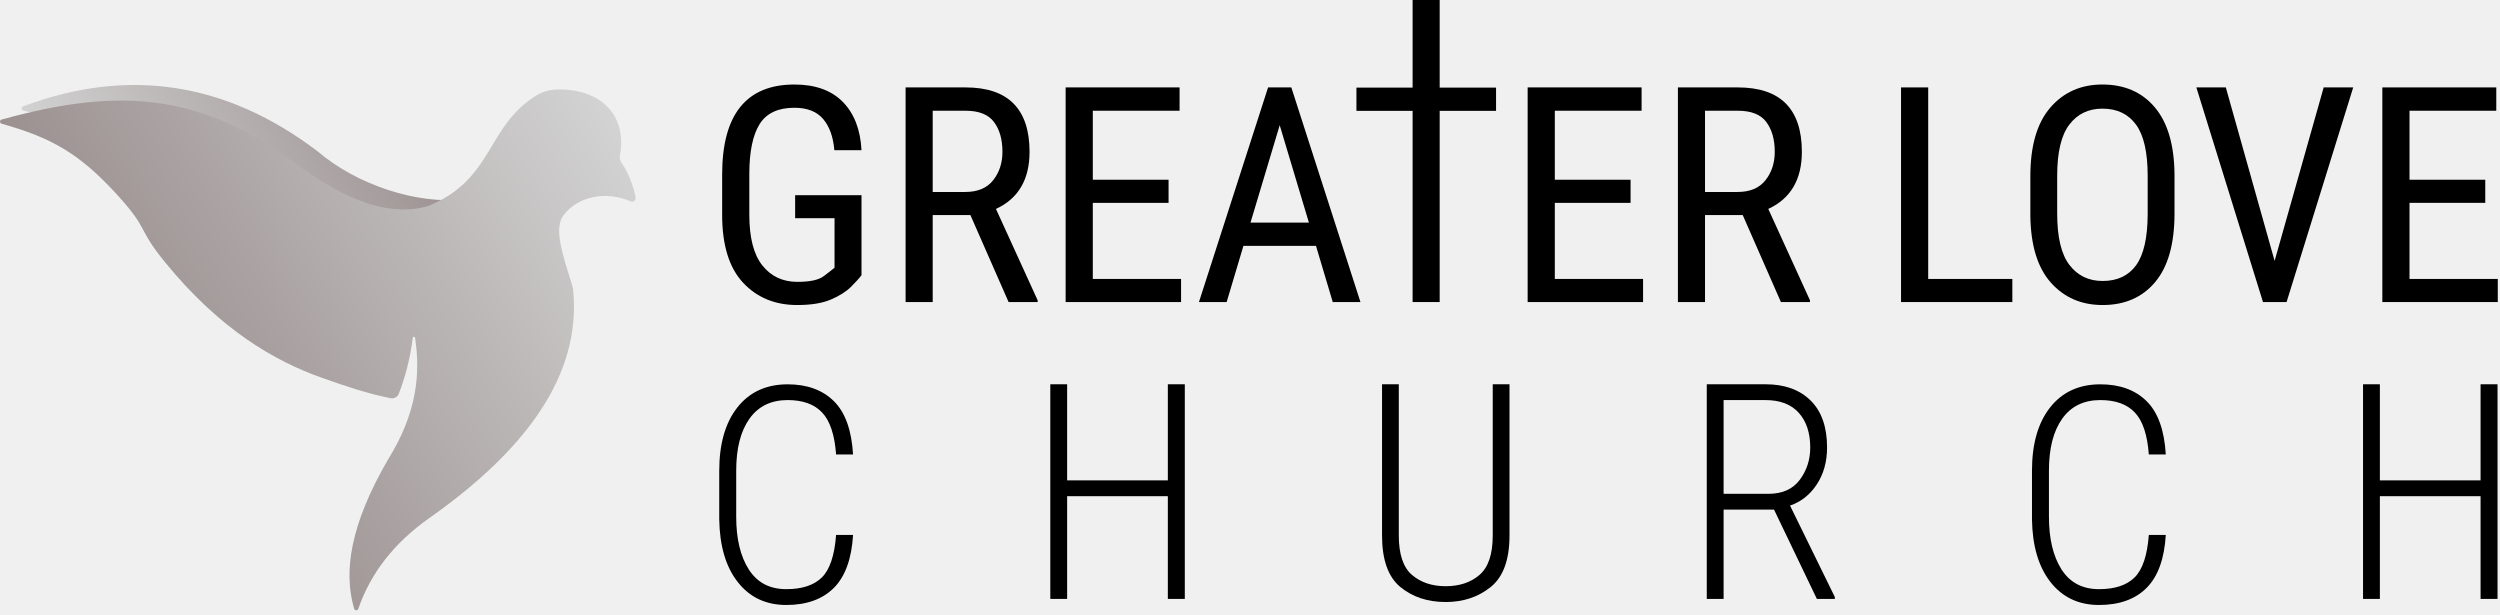
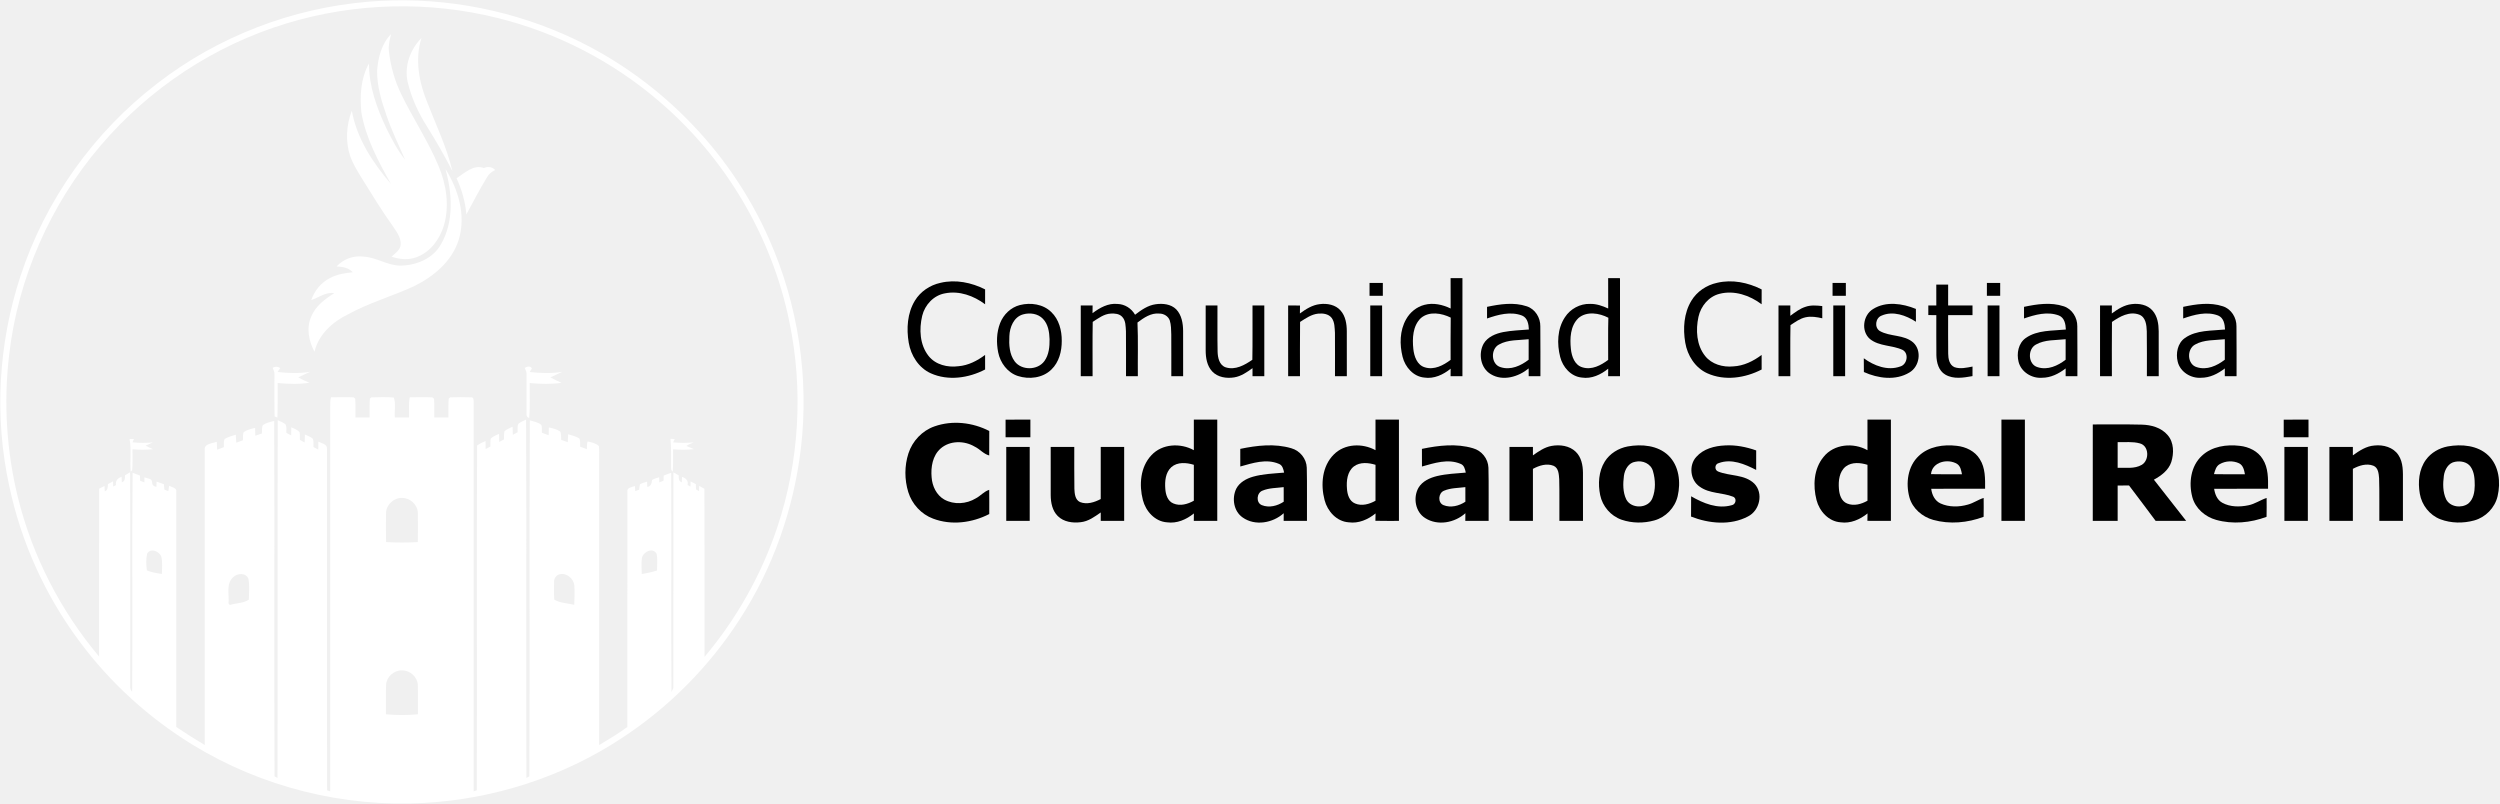
- <svg xmlns="http://www.w3.org/2000/svg" width="100%" height="100%" viewBox="0 0 578 142" version="1.1" xml:space="preserve" style="fill-rule:evenodd;clip-rule:evenodd;stroke-linejoin:round;stroke-miterlimit:2;">
-   <g id="logo-black">
-     <g id="Greater-Love">
-       <text x="162.743px" y="69.834px" style="font-family:'RobotoCondensed-Regular', 'Roboto Condensed';font-size:69.802px;">GREA</text>
-       <path d="M332.852,69.834l-6.258,0l0,-44.205l-12.985,0l0,-5.374l12.985,0l0,-20.255l6.258,0l0,20.255l13.036,0l0,5.374l-13.036,0l0,44.205Z" />
-       <text x="347.848px" y="69.834px" style="font-family:'RobotoCondensed-Regular', 'Roboto Condensed';font-size:69.802px;">ER</text>
-       <text x="434.174px" y="69.834px" style="font-family:'RobotoCondensed-Regular', 'Roboto Condensed';font-size:69.802px;">L<tspan x="465.122px 506.294px " y="69.834px 69.834px ">OV</tspan>E</text>
-     </g>
-     <g id="Church">
-       <text x="161.618px" y="139.152px" style="font-family:'RobotoCondensed-Light', 'Roboto Condensed';font-weight:300;font-size:69.802px;">C</text>
-       <text x="236.94px" y="138.47px" style="font-family:'RobotoCondensed-Light', 'Roboto Condensed';font-weight:300;font-size:69.802px;">H</text>
-       <text x="314.308px" y="138.47px" style="font-family:'RobotoCondensed-Light', 'Roboto Condensed';font-weight:300;font-size:69.802px;">U</text>
-       <text x="388.778px" y="138.47px" style="font-family:'RobotoCondensed-Light', 'Roboto Condensed';font-weight:300;font-size:69.802px;">R</text>
-       <text x="540.445px" y="138.47px" style="font-family:'RobotoCondensed-Light', 'Roboto Condensed';font-weight:300;font-size:69.802px;">H</text>
-       <text x="465.123px" y="139.152px" style="font-family:'RobotoCondensed-Light', 'Roboto Condensed';font-weight:300;font-size:69.802px;">C</text>
-     </g>
-     <g>
-       <path d="M5.416,25.572c-0.225,-0.044 -0.393,-0.231 -0.412,-0.459c-0.019,-0.228 0.116,-0.441 0.33,-0.522c24.212,-9.081 46.918,-5.662 68.101,10.4c0.008,0.006 0.015,0.012 0.023,0.018c9.17,7.83 22.975,12.213 33.47,11.103c0.189,-0.023 0.374,0.06 0.483,0.215c0.108,0.155 0.122,0.358 0.036,0.527c-2.685,5.253 -16.809,32.873 -18.509,36.199c-0.101,0.196 -0.314,0.306 -0.532,0.274c-13.715,-2.007 -19.603,-2.598 -32.249,-13.051c-0.001,-0.001 -0.003,-0.002 -0.004,-0.003c-4.41,-3.734 -9.5,-9.286 -14.935,-15.759c-0.015,-0.017 -0.028,-0.035 -0.04,-0.054c-10.925,-17.125 -22.924,-26.165 -35.762,-28.888Z" style="fill:url(#_Linear1);" />
-       <path d="M145.824,46.565c0.276,0.124 0.599,0.084 0.836,-0.104c0.238,-0.188 0.351,-0.493 0.294,-0.79c-0.593,-3.004 -1.679,-5.724 -3.309,-8.129c-0.31,-0.451 -0.427,-1.007 -0.322,-1.544c1.752,-9.193 -4.319,-15.611 -14.651,-15.304c-1.707,0.042 -3.37,0.548 -4.812,1.463c-11.342,7.16 -9.771,18.893 -24.128,25.173c-0.561,0.244 -1.143,0.437 -1.739,0.577c-9.299,2.139 -19.281,-2.492 -29.556,-10.015c-21.281,-15.582 -39.269,-18.259 -68.074,-10.247c-0.214,0.059 -0.362,0.253 -0.363,0.475c-0.001,0.222 0.146,0.418 0.36,0.478c11.547,3.233 17.923,6.926 26.189,15.849c8.319,8.98 4.767,7.854 11.806,16.425c12.647,15.4 25.127,22.609 36.138,26.499c0,0 0.001,0 0.001,0c5.296,1.884 10.586,3.669 15.83,4.694c0.796,0.151 1.586,-0.287 1.881,-1.042c1.564,-4.069 2.671,-8.365 3.229,-12.931c0.014,-0.132 0.124,-0.233 0.256,-0.236c0.133,-0.004 0.247,0.091 0.269,0.222c1.313,8.463 0.34,17.517 -6.15,27.995c-8.826,15.131 -10.464,26.112 -7.921,34.68c0.066,0.205 0.257,0.345 0.473,0.346c0.215,0.001 0.408,-0.136 0.476,-0.341c2.807,-8.147 8.173,-15.155 16.335,-20.921c0,0 0,0 0,0c22.317,-15.724 35.273,-33.019 33.341,-52.811c-0.028,-0.281 -0.084,-0.559 -0.167,-0.828c-2.263,-7.357 -4.419,-13.405 -2.016,-16.503c3.405,-4.388 9.853,-5.592 15.494,-3.13Z" style="fill:url(#_Linear2);" />
-     </g>
+ <svg xmlns="http://www.w3.org/2000/svg" width="1555pt" height="500pt" viewBox="0 0 1555 500" version="1.1">
+   <g id="#ffffffff">
+     <path fill="#ffffff" opacity="1.00" d=" M 229.06 1.07 C 270.51 -2.44 312.80 4.64 350.86 21.40 C 407.24 46.09 453.67 92.49 478.43 148.84 C 496.45 189.47 503.38 234.98 498.12 279.13 C 493.64 316.71 480.78 353.34 460.16 385.11 C 441.15 414.67 415.84 440.15 386.38 459.33 C 350.07 483.20 307.32 496.98 263.96 499.41 C 213.75 502.30 162.74 489.53 119.85 463.26 C 92.54 446.53 68.42 424.58 49.36 398.84 C 28.01 370.19 12.98 336.88 5.67 301.91 C -3.60 258.97 -1.02 213.64 12.68 171.93 C 28.11 124.52 58.36 82.12 97.93 51.82 C 135.55 22.72 181.69 5.03 229.06 1.07 M 178.03 14.62 C 133.37 28.19 92.88 54.93 62.65 90.47 C 31.32 127.10 11.06 173.14 5.66 221.07 C 2.13 250.75 4.10 281.05 11.30 310.05 C 20.30 346.09 37.73 379.95 61.63 408.37 C 61.67 373.57 61.55 338.76 61.68 303.95 C 62.78 303.39 63.89 302.83 65.00 302.27 C 65.03 303.10 65.11 304.76 65.15 305.59 C 67.22 304.96 66.98 302.80 67.17 301.09 C 68.20 300.52 69.25 299.95 70.29 299.40 C 70.32 300.21 70.36 301.84 70.39 302.65 C 70.83 302.41 71.71 301.94 72.15 301.70 C 71.71 299.03 73.19 297.36 75.62 296.59 C 75.67 297.45 75.75 299.16 75.79 300.02 C 77.79 299.31 77.76 297.42 77.73 295.65 C 78.79 295.00 79.85 294.37 80.92 293.75 C 81.17 337.16 80.97 380.58 80.99 423.99 C 81.19 426.08 80.33 428.64 82.20 430.22 C 82.57 384.84 81.98 339.44 82.49 294.06 C 84.02 294.61 85.55 295.20 87.06 295.81 C 87.09 296.62 87.14 298.23 87.16 299.04 C 88.04 299.36 88.92 299.69 89.80 300.02 C 89.81 299.23 89.83 297.65 89.83 296.86 C 91.41 297.66 94.63 297.48 94.58 299.87 C 94.58 301.54 95.48 302.54 97.29 302.86 C 97.31 302.03 97.36 300.38 97.39 299.56 C 98.90 300.08 100.42 300.61 101.92 301.17 C 102.05 302.30 102.16 303.43 102.26 304.56 C 103.07 304.87 103.89 305.17 104.70 305.49 C 104.86 304.37 105.03 303.27 105.21 302.17 C 106.90 303.09 110.20 303.37 109.63 306.09 C 109.64 354.78 109.62 403.47 109.62 452.17 C 115.42 456.10 121.34 459.82 127.36 463.40 C 127.35 402.26 127.37 341.12 127.35 279.98 C 126.79 275.86 132.09 275.84 134.85 274.77 C 134.92 276.41 134.98 278.06 135.04 279.71 C 136.43 279.19 137.82 278.67 139.22 278.16 C 139.37 276.44 138.88 274.52 139.81 272.98 C 141.94 271.75 144.32 271.08 146.66 270.38 C 146.80 272.04 146.88 273.69 146.96 275.36 C 148.33 274.84 149.72 274.34 151.10 273.83 C 151.29 272.16 150.83 270.27 151.64 268.75 C 153.71 267.29 156.25 266.73 158.67 266.14 C 158.73 267.76 158.77 269.38 158.79 271.01 C 160.15 270.54 161.52 270.09 162.89 269.64 C 163.07 267.90 162.72 266.01 163.51 264.39 C 165.60 262.97 168.12 262.43 170.54 261.82 C 170.86 335.51 170.44 409.21 170.76 482.89 L 172.60 483.89 C 172.82 409.72 172.51 335.54 172.76 261.36 C 174.44 262.21 176.36 262.76 177.74 264.10 C 178.40 265.71 178.00 267.51 178.10 269.22 C 179.09 269.74 180.09 270.27 181.10 270.81 C 181.11 269.13 181.14 267.45 181.18 265.77 C 182.95 266.64 185.00 267.25 186.32 268.80 C 186.65 270.38 186.49 272.00 186.54 273.61 C 187.52 274.15 188.51 274.69 189.50 275.24 C 189.53 273.58 189.58 271.92 189.65 270.27 C 191.37 271.04 193.23 271.67 194.64 272.98 C 195.17 274.61 194.92 276.37 194.99 278.06 C 195.98 278.59 196.97 279.13 197.97 279.67 C 197.98 278.00 198.00 276.34 198.03 274.68 C 199.93 275.73 203.50 276.15 203.38 278.98 C 203.47 349.84 203.26 420.71 203.46 491.56 C 203.95 491.73 204.91 492.07 205.40 492.24 C 205.46 412.83 205.36 333.41 205.40 254.00 C 205.40 251.70 205.29 249.37 205.85 247.12 C 210.57 247.10 215.29 246.92 220.01 247.16 C 220.24 247.36 220.71 247.78 220.94 247.98 C 221.25 251.87 221.01 255.77 221.09 259.67 C 224.03 259.66 226.97 259.66 229.91 259.67 C 229.99 255.76 229.75 251.84 230.07 247.94 C 230.30 247.75 230.78 247.35 231.01 247.16 C 235.65 247.04 240.32 246.87 244.95 247.27 C 246.35 251.12 245.23 255.57 245.59 259.66 C 248.54 259.67 251.48 259.67 254.43 259.66 C 254.60 255.49 254.00 251.24 254.87 247.12 C 259.56 247.11 264.26 246.92 268.95 247.16 C 269.21 247.39 269.71 247.85 269.97 248.08 C 270.26 251.93 270.02 255.81 270.10 259.67 C 273.04 259.66 275.98 259.66 278.92 259.67 C 279.01 255.77 278.76 251.86 279.09 247.97 C 279.31 247.77 279.75 247.36 279.98 247.16 C 284.31 246.98 288.67 247.01 293.01 247.14 C 294.57 246.90 294.64 248.92 294.63 249.96 C 294.63 330.72 294.58 411.48 294.62 492.23 C 295.11 492.07 296.07 491.75 296.55 491.58 C 296.82 420.09 296.42 348.57 296.75 277.07 C 298.40 275.96 300.16 275.06 302.01 274.33 C 302.03 275.99 302.05 277.65 302.06 279.31 C 303.05 278.79 304.05 278.27 305.04 277.75 C 305.06 276.11 304.94 274.45 305.23 272.83 C 306.63 271.36 308.63 270.71 310.42 269.85 C 310.45 271.53 310.48 273.20 310.50 274.88 C 311.24 274.49 312.72 273.72 313.47 273.33 C 313.51 271.61 313.38 269.87 313.79 268.19 C 315.28 266.96 317.09 266.22 318.84 265.41 C 318.89 267.09 318.93 268.77 318.97 270.45 C 319.95 269.92 320.94 269.39 321.94 268.86 C 322.08 267.09 321.55 265.08 322.52 263.49 C 323.96 262.44 325.62 261.77 327.22 260.99 C 327.57 335.29 327.17 409.59 327.42 483.88 L 329.26 482.90 C 329.63 409.09 329.14 335.26 329.56 261.45 C 331.92 262.25 334.70 262.53 336.63 264.25 C 337.36 265.76 336.90 267.54 337.06 269.17 C 338.46 269.69 339.86 270.20 341.27 270.72 C 341.29 269.10 341.33 267.48 341.39 265.87 C 343.84 266.36 346.34 266.99 348.44 268.41 C 349.25 270.00 348.89 271.90 349.08 273.63 C 350.43 274.09 351.79 274.55 353.15 275.02 C 353.20 273.38 353.28 271.75 353.39 270.12 C 355.75 270.78 358.19 271.39 360.30 272.70 C 361.19 274.24 360.70 276.14 360.86 277.84 C 362.25 278.35 363.63 278.86 365.03 279.38 C 365.22 277.80 364.85 276.06 365.58 274.59 C 367.98 275.12 370.65 275.73 372.50 277.42 C 372.82 279.92 372.62 282.46 372.67 284.98 C 372.66 344.47 372.65 403.95 372.67 463.44 C 378.61 459.84 384.62 456.31 390.21 452.18 C 390.20 403.43 390.19 354.68 390.23 305.93 C 389.72 303.16 393.11 303.05 394.90 302.29 C 394.95 303.09 395.05 304.68 395.10 305.48 C 395.71 305.25 396.94 304.80 397.56 304.58 C 397.63 303.45 397.79 302.34 398.05 301.25 C 399.42 300.45 400.98 300.06 402.48 299.56 C 402.51 300.39 402.58 302.04 402.61 302.86 C 405.02 302.50 405.34 300.56 405.58 298.55 C 406.93 297.69 408.50 297.33 410.01 296.85 C 410.03 297.65 410.08 299.25 410.10 300.05 C 410.97 299.69 411.85 299.33 412.73 298.97 C 412.74 298.18 412.78 296.60 412.80 295.82 C 414.34 295.19 415.90 294.61 417.48 294.11 C 417.75 339.56 417.33 385.02 417.67 430.47 C 417.96 429.85 418.53 428.62 418.81 428.00 C 418.90 383.27 418.78 338.54 418.86 293.81 C 419.96 294.40 421.08 295.03 422.17 295.68 C 422.09 297.46 422.08 299.32 424.09 300.00 C 424.13 299.15 424.20 297.45 424.24 296.60 C 426.57 297.42 428.28 298.93 427.69 301.66 C 428.28 302.00 428.87 302.34 429.47 302.68 C 429.48 301.87 429.52 300.25 429.53 299.45 C 430.62 299.99 431.72 300.55 432.82 301.12 C 432.84 301.93 432.89 303.56 432.91 304.37 C 433.54 304.75 434.17 305.13 434.80 305.51 C 434.82 304.69 434.85 303.05 434.87 302.23 C 435.96 302.81 437.05 303.40 438.14 304.00 C 438.32 338.85 438.17 373.71 438.23 408.57 C 458.14 384.91 473.59 357.50 483.41 328.17 C 497.18 287.10 499.80 242.35 490.94 199.95 C 480.14 147.00 451.10 98.04 409.96 63.01 C 381.26 38.35 346.77 20.48 310.05 11.32 C 266.83 0.43 220.66 1.59 178.03 14.62 M 240.12 318.89 C 239.97 324.98 240.08 331.08 240.13 337.17 C 246.70 337.55 253.31 337.54 259.88 337.18 C 259.94 331.08 260.05 324.98 259.90 318.89 C 259.70 313.84 255.05 309.63 250.04 309.71 C 245.00 309.56 240.33 313.84 240.12 318.89 M 91.52 344.40 C 90.74 347.76 90.90 351.39 91.37 354.80 C 94.33 356.06 97.56 356.52 100.72 357.00 C 100.71 353.49 101.15 349.90 100.39 346.46 C 99.34 342.92 93.61 340.51 91.52 344.40 M 399.28 347.08 C 398.79 350.37 399.12 353.73 399.18 357.05 C 402.39 356.55 405.56 355.83 408.66 354.85 C 408.64 351.38 409.15 347.82 408.39 344.42 C 406.04 340.25 400.04 343.20 399.28 347.08 M 144.94 359.12 C 140.43 363.25 142.72 369.93 142.13 375.27 C 142.32 375.53 142.72 376.06 142.91 376.33 C 146.78 375.05 151.41 375.30 154.78 372.98 C 154.89 368.69 155.29 364.29 154.54 360.05 C 153.04 356.09 147.50 356.39 144.94 359.12 M 344.63 362.03 C 344.57 365.67 344.49 369.33 344.75 372.97 C 348.39 375.14 353.06 375.18 357.17 376.21 C 357.32 372.15 357.55 368.06 357.23 364.01 C 356.71 359.79 352.29 356.07 347.99 357.22 C 345.91 357.76 344.51 359.91 344.63 362.03 M 240.14 425.86 C 239.91 432.00 240.16 438.15 240.07 444.29 C 246.64 444.91 253.37 444.91 259.94 444.29 C 259.86 438.14 260.11 431.98 259.87 425.83 C 259.52 420.90 254.93 416.88 250.03 416.97 C 245.09 416.82 240.49 420.93 240.14 425.86 Z" />
+     <path fill="#ffffff" opacity="1.00" d=" M 234.56 44.03 C 235.16 35.85 237.32 27.19 243.26 21.19 C 242.38 24.72 241.45 28.36 241.93 32.04 C 242.96 41.23 245.52 50.26 249.56 58.59 C 256.88 73.70 266.30 87.74 272.79 103.26 C 277.63 114.81 279.66 127.97 276.13 140.17 C 273.60 148.71 267.70 156.80 259.11 159.95 C 254.10 161.90 248.52 161.35 243.54 159.63 C 245.88 157.53 249.01 155.51 249.25 152.05 C 249.46 147.67 246.58 144.04 244.29 140.58 C 237.23 130.75 230.97 120.39 224.58 110.13 C 222.09 105.97 219.51 101.81 217.84 97.23 C 214.78 88.03 215.37 77.86 218.84 68.86 C 221.92 86.14 231.89 101.28 243.15 114.38 C 235.32 100.40 227.51 85.91 224.77 69.94 C 223.77 59.67 224.34 48.66 229.52 39.47 C 229.43 53.63 234.39 67.21 240.35 79.86 C 243.71 86.63 247.24 93.40 251.97 99.33 C 247.97 90.25 243.66 81.29 240.42 71.90 C 237.29 62.93 234.48 53.61 234.56 44.03 Z" />
+     <path fill="#ffffff" opacity="1.00" d=" M 253.54 50.91 C 251.39 41.05 255.17 30.66 262.18 23.62 C 257.87 36.94 260.69 51.50 265.93 64.14 C 271.37 78.12 277.96 91.80 281.41 106.43 C 276.54 96.92 271.19 87.66 265.54 78.60 C 260.13 70.07 255.87 60.75 253.54 50.91 Z" />
+     <path fill="#ffffff" opacity="1.00" d=" M 283.97 110.86 C 288.99 107.68 294.55 102.10 300.95 104.51 C 303.41 103.45 306.10 103.69 307.97 105.74 C 306.01 106.77 304.14 108.08 303.04 110.05 C 298.40 117.64 294.32 125.54 290.09 133.36 C 289.42 125.56 287.24 117.95 283.97 110.86 Z" />
+     <path fill="#ffffff" opacity="1.00" d=" M 277.12 105.17 C 285.13 117.96 289.88 134.01 285.39 148.89 C 281.31 162.50 269.57 172.16 257.21 178.17 C 243.82 184.30 229.50 188.35 216.54 195.48 C 206.92 200.11 198.12 208.02 195.63 218.78 C 192.03 212.16 190.43 203.92 193.61 196.83 C 196.30 190.31 202.16 185.99 207.92 182.34 C 202.65 181.52 198.33 185.02 193.62 186.65 C 195.55 180.83 199.72 175.78 205.19 172.99 C 209.55 170.61 214.53 169.83 219.41 169.35 C 216.83 166.51 213.00 165.88 209.35 165.74 C 213.51 161.19 219.77 158.81 225.91 159.61 C 233.98 159.93 240.92 165.17 249.01 165.22 C 258.76 165.10 269.15 160.99 274.15 152.17 C 282.47 138.00 281.30 120.49 277.12 105.17 Z" />
+     <path fill="#ffffff" opacity="1.00" d=" M 169.59 228.77 C 171.15 227.83 172.77 227.93 174.28 228.92 C 173.74 229.74 173.20 230.56 172.65 231.38 C 179.42 232.15 186.29 232.39 193.04 231.24 C 190.51 232.32 188.03 233.49 185.56 234.68 C 187.74 236.02 190.05 237.11 192.44 238.05 C 185.90 239.11 179.26 238.83 172.70 238.24 C 172.67 245.41 172.80 252.57 172.54 259.74 C 172.11 259.56 171.25 259.21 170.81 259.04 C 170.58 250.33 170.76 241.60 170.70 232.89 C 170.84 231.41 170.16 230.08 169.59 228.77 Z" />
+     <path fill="#ffffff" opacity="1.00" d=" M 326.37 228.81 C 327.74 228.08 329.99 227.27 330.84 229.22 C 330.38 229.95 329.91 230.67 329.44 231.39 C 336.20 232.14 343.07 232.39 349.81 231.26 C 347.29 232.36 344.81 233.52 342.34 234.72 C 344.57 236.02 346.93 237.08 349.31 238.11 C 342.74 239.05 336.08 238.87 329.49 238.25 C 329.37 245.48 329.82 252.75 329.17 259.97 C 326.71 259.39 327.74 256.66 327.50 254.93 C 327.53 247.62 327.48 240.31 327.50 233.00 C 327.67 231.49 326.98 230.13 326.37 228.81 Z" />
+     <path fill="#ffffff" opacity="1.00" d=" M 80.58 273.08 C 81.26 273.08 82.64 273.07 83.32 273.06 C 83.10 273.58 82.64 274.60 82.41 275.11 C 86.63 275.58 90.88 275.55 95.11 275.19 C 93.58 275.85 92.05 276.52 90.54 277.20 C 92.05 277.95 93.57 278.69 95.09 279.41 C 90.88 279.84 86.63 279.83 82.41 279.46 C 82.31 283.80 82.62 288.18 82.21 292.50 C 81.98 292.71 81.52 293.12 81.29 293.32 C 80.73 286.59 81.85 279.74 80.58 273.08 Z" />
+     <path fill="#ffffff" opacity="1.00" d=" M 417.06 272.95 C 417.71 273.00 419.02 273.09 419.67 273.13 C 419.42 273.63 418.92 274.63 418.67 275.13 C 422.92 275.56 427.21 275.57 431.47 275.16 C 429.90 275.79 428.31 276.42 426.93 277.41 C 428.45 278.09 430.01 278.77 431.57 279.38 C 427.27 279.84 422.95 279.85 418.65 279.46 C 418.62 284.08 418.77 288.71 418.45 293.32 C 416.99 292.37 417.53 290.50 417.40 289.05 C 417.28 283.69 417.62 278.30 417.06 272.95 Z" />
  </g>
-   <defs>
-     <linearGradient id="_Linear1" x1="0" y1="0" x2="1" y2="0" gradientUnits="userSpaceOnUse" gradientTransform="matrix(69.188,-39.9457,46.4546,80.4618,26.8821,65.4702)">
-       <stop offset="0" style="stop-color:#d3d3d3;stop-opacity:1" />
-       <stop offset="1" style="stop-color:#9b9090;stop-opacity:1" />
-     </linearGradient>
-     <linearGradient id="_Linear2" x1="0" y1="0" x2="1" y2="0" gradientUnits="userSpaceOnUse" gradientTransform="matrix(108.129,-62.4284,70.3292,121.814,33.8098,89.0385)">
-       <stop offset="0" style="stop-color:#9b9090;stop-opacity:1" />
-       <stop offset="1" style="stop-color:#d3d3d3;stop-opacity:1" />
-     </linearGradient>
-   </defs>
+   <g id="#000000ff">
+     <path fill="#000000" opacity="1.00" d=" M 902.27 173.01 C 904.72 173.00 907.17 173.00 909.64 173.01 C 909.62 193.34 909.62 213.66 909.63 233.99 C 907.17 233.99 904.71 234.00 902.26 233.99 C 902.26 232.43 902.28 230.87 902.30 229.32 C 897.73 233.04 891.94 235.79 885.91 234.85 C 879.09 234.22 874.00 228.31 872.41 221.96 C 870.48 214.27 870.60 205.62 874.60 198.59 C 877.00 194.26 881.13 190.87 885.97 189.62 C 891.46 188.16 897.28 189.44 902.30 191.89 C 902.25 185.59 902.29 179.30 902.27 173.01 M 883.81 197.82 C 878.68 202.70 878.42 210.48 879.09 217.08 C 879.58 221.63 881.40 227.08 886.29 228.49 C 892.07 230.28 897.79 227.24 902.28 223.84 C 902.31 215.08 902.19 206.32 902.35 197.55 C 896.71 194.76 889.00 193.41 883.81 197.82 Z" />
+     <path fill="#000000" opacity="1.00" d=" M 1000.27 173.01 C 1002.72 173.00 1005.17 173.00 1007.64 173.02 C 1007.61 193.34 1007.62 213.67 1007.64 233.99 C 1005.17 233.99 1002.71 234.00 1000.26 233.99 C 1000.26 232.43 1000.28 230.87 1000.30 229.32 C 995.72 233.05 989.89 235.81 983.84 234.84 C 977.07 234.18 972.01 228.31 970.43 222.00 C 968.36 213.86 968.61 204.56 973.36 197.36 C 976.69 192.13 982.81 188.81 989.04 189.02 C 992.98 188.94 996.75 190.26 1000.30 191.89 C 1000.25 185.59 1000.29 179.30 1000.27 173.01 M 981.80 197.83 C 976.67 202.74 976.41 210.53 977.10 217.13 C 977.59 221.69 979.43 227.13 984.34 228.50 C 990.11 230.27 995.78 227.23 1000.28 223.86 C 1000.35 215.12 1000.12 206.37 1000.40 197.64 C 994.78 194.71 986.99 193.42 981.80 197.83 Z" />
+     <path fill="#000000" opacity="1.00" d=" M 584.99 175.92 C 594.36 173.68 604.27 175.71 612.74 180.01 C 612.74 183.09 612.73 186.17 612.73 189.25 C 605.66 183.98 596.70 180.69 587.84 182.45 C 580.77 183.65 575.26 189.61 573.61 196.44 C 571.63 204.76 572.07 214.45 577.57 221.40 C 581.92 226.91 589.46 228.70 596.17 227.79 C 602.30 227.29 607.88 224.38 612.73 220.76 C 612.73 223.78 612.74 226.80 612.74 229.82 C 602.48 235.17 589.77 237.05 578.96 232.20 C 571.42 228.81 566.59 221.14 565.23 213.16 C 563.75 204.39 564.33 194.78 569.06 187.02 C 572.51 181.29 578.49 177.32 584.99 175.92 Z" />
+     <path fill="#000000" opacity="1.00" d=" M 1067.99 175.92 C 1077.36 173.68 1087.28 175.70 1095.75 180.03 C 1095.73 183.10 1095.73 186.17 1095.73 189.25 C 1088.33 183.70 1078.73 180.38 1069.52 182.76 C 1062.81 184.44 1057.91 190.44 1056.45 197.05 C 1054.68 205.23 1055.18 214.68 1060.61 221.45 C 1064.72 226.61 1071.70 228.53 1078.07 227.90 C 1084.59 227.59 1090.60 224.63 1095.73 220.76 C 1095.73 223.78 1095.73 226.80 1095.74 229.83 C 1085.46 235.17 1072.74 237.06 1061.93 232.18 C 1054.38 228.78 1049.56 221.09 1048.22 213.11 C 1046.75 204.35 1047.34 194.76 1052.06 187.02 C 1055.51 181.29 1061.49 177.32 1067.99 175.92 Z" />
+     <path fill="#000000" opacity="1.00" d=" M 851.85 176.00 C 854.60 176.00 857.36 176.00 860.12 176.00 C 860.12 178.67 860.12 181.33 860.12 184.00 C 857.36 184.00 854.60 184.00 851.85 184.00 C 851.84 181.33 851.84 178.67 851.85 176.00 Z" />
+     <path fill="#000000" opacity="1.00" d=" M 1139.85 176.00 C 1142.59 176.00 1145.35 176.00 1148.12 176.00 C 1148.12 178.67 1148.12 181.33 1148.12 184.00 C 1145.35 184.00 1142.60 184.00 1139.85 184.00 C 1139.83 181.33 1139.83 178.67 1139.85 176.00 Z" />
+     <path fill="#000000" opacity="1.00" d=" M 1235.85 176.00 C 1238.60 176.00 1241.35 176.00 1244.12 176.00 C 1244.12 178.67 1244.12 181.33 1244.12 184.00 C 1241.35 184.00 1238.59 184.00 1235.84 184.00 C 1235.83 181.33 1235.83 178.67 1235.85 176.00 Z" />
+     <path fill="#000000" opacity="1.00" d=" M 1204.37 177.02 C 1206.82 177.01 1209.28 177.00 1211.75 177.01 C 1211.73 181.34 1211.73 185.67 1211.74 190.00 C 1216.79 190.00 1221.84 189.99 1226.90 190.01 C 1226.88 192.00 1226.88 194.00 1226.90 196.00 C 1221.84 196.00 1216.79 195.99 1211.74 196.00 C 1211.76 204.00 1211.67 212.00 1211.78 220.00 C 1211.79 223.09 1212.47 226.93 1215.62 228.36 C 1219.27 229.67 1223.23 228.69 1226.91 228.00 C 1226.88 229.98 1226.88 231.96 1226.89 233.94 C 1221.34 234.93 1215.11 236.03 1209.99 233.01 C 1205.82 230.62 1204.54 225.51 1204.43 221.03 C 1204.31 212.69 1204.43 204.35 1204.39 196.01 C 1202.70 196.00 1201.06 195.99 1199.41 195.98 C 1199.40 193.99 1199.40 192.00 1199.41 190.02 C 1201.06 190.01 1202.71 190.00 1204.39 189.99 C 1204.38 185.67 1204.39 181.34 1204.37 177.02 Z" />
+     <path fill="#000000" opacity="1.00" d=" M 634.42 189.73 C 641.06 188.07 648.84 189.12 653.87 194.08 C 658.70 198.65 660.46 205.54 660.41 212.01 C 660.46 218.44 658.74 225.29 653.96 229.86 C 648.58 235.17 640.06 236.13 633.09 233.86 C 626.65 231.76 622.17 225.68 620.87 219.18 C 619.68 213.17 619.83 206.73 622.07 200.98 C 624.16 195.60 628.76 191.15 634.42 189.73 M 636.34 195.55 C 630.53 197.17 628.02 203.56 627.83 209.08 C 627.54 214.43 627.82 220.32 631.14 224.79 C 635.45 230.54 645.40 230.42 649.61 224.59 C 652.45 220.68 652.90 215.63 652.83 210.95 C 652.68 206.51 651.94 201.64 648.71 198.31 C 645.60 195.01 640.54 194.35 636.34 195.55 Z" />
+     <path fill="#000000" opacity="1.00" d=" M 679.55 194.80 C 684.01 191.46 689.27 188.44 695.07 189.06 C 699.63 189.16 703.77 191.84 706.01 195.77 C 709.84 192.84 713.98 189.88 718.90 189.23 C 723.26 188.62 728.30 189.12 731.58 192.38 C 735.02 195.94 735.86 201.13 735.90 205.90 C 735.94 215.26 735.89 224.63 735.91 234.00 C 733.46 234.00 731.01 234.00 728.56 234.00 C 728.53 225.33 728.61 216.65 728.53 207.98 C 728.43 205.08 728.48 202.10 727.59 199.31 C 726.64 196.64 723.85 195.02 721.09 195.04 C 715.90 194.51 711.44 197.68 707.51 200.61 C 708.00 211.73 707.61 222.87 707.74 234.00 C 705.28 234.00 702.83 233.99 700.38 233.99 C 700.36 224.66 700.45 215.34 700.34 206.02 C 700.12 202.95 700.27 199.40 697.97 197.03 C 696.18 195.12 693.37 194.91 690.94 195.04 C 686.64 195.25 683.15 198.01 679.67 200.21 C 679.47 211.46 679.62 222.72 679.59 233.98 C 677.13 233.99 674.68 234.00 672.23 234.00 C 672.23 219.33 672.23 204.67 672.23 190.00 C 674.68 190.00 677.14 190.00 679.60 190.02 C 679.58 191.61 679.56 193.20 679.55 194.80 Z" />
+     <path fill="#000000" opacity="1.00" d=" M 808.54 194.98 C 812.23 192.28 816.27 189.68 820.93 189.17 C 825.49 188.58 830.72 189.53 833.86 193.17 C 836.94 196.66 837.69 201.50 837.71 206.00 C 837.75 215.33 837.69 224.66 837.73 233.99 C 835.27 234.00 832.81 233.99 830.36 233.98 C 830.35 225.00 830.42 216.02 830.34 207.03 C 830.11 203.88 830.25 200.35 828.26 197.70 C 826.31 195.20 822.84 194.79 819.90 195.08 C 815.68 195.50 812.13 198.04 808.65 200.24 C 808.49 211.49 808.61 222.74 808.59 233.99 C 806.13 233.99 803.67 234.00 801.23 234.00 C 801.23 219.33 801.24 204.67 801.22 190.00 C 803.68 190.00 806.14 190.01 808.61 190.03 C 808.58 191.68 808.56 193.33 808.54 194.98 Z" />
+     <path fill="#000000" opacity="1.00" d=" M 924.94 190.86 C 933.00 189.15 941.65 187.84 949.64 190.52 C 954.91 192.23 958.19 197.64 958.08 203.06 C 958.23 213.37 958.09 223.69 958.14 234.00 C 955.70 234.00 953.26 234.00 950.84 234.00 C 950.81 232.38 950.81 230.77 950.82 229.16 C 944.47 234.42 934.78 237.30 927.30 232.75 C 920.92 229.02 919.40 220.05 922.79 213.82 C 925.32 209.50 930.31 207.49 935.01 206.55 C 940.27 205.55 945.63 205.38 950.96 204.95 C 950.84 201.67 950.14 197.70 946.73 196.28 C 939.62 193.53 931.83 195.70 924.94 198.10 C 924.93 195.68 924.93 193.27 924.94 190.86 M 932.40 214.28 C 927.03 217.07 927.34 226.68 933.43 228.39 C 939.65 230.40 945.95 227.51 950.82 223.75 C 950.82 219.50 950.83 215.25 950.83 211.00 C 944.67 211.70 937.98 211.16 932.40 214.28 Z" />
+     <path fill="#000000" opacity="1.00" d=" M 1165.06 192.22 C 1173.05 187.19 1183.38 188.74 1191.69 192.15 C 1191.68 194.81 1191.68 197.47 1191.71 200.13 C 1185.54 196.17 1177.46 193.17 1170.34 196.32 C 1166.54 197.73 1165.73 203.62 1169.16 205.84 C 1175.63 209.57 1184.21 207.96 1190.05 213.06 C 1195.52 218.09 1194.00 228.01 1187.67 231.68 C 1179.10 236.92 1168.09 235.37 1159.33 231.40 C 1159.29 228.55 1159.28 225.69 1159.28 222.84 C 1165.67 227.51 1174.14 230.80 1181.97 227.95 C 1186.27 226.75 1187.49 219.88 1183.47 217.67 C 1176.99 214.57 1168.94 215.56 1163.14 210.89 C 1157.42 206.03 1158.75 195.99 1165.06 192.22 Z" />
+     <path fill="#000000" opacity="1.00" d=" M 1258.94 190.86 C 1267.01 189.15 1275.66 187.84 1283.67 190.52 C 1288.89 192.24 1292.16 197.59 1292.08 202.98 C 1292.24 213.31 1292.09 223.66 1292.14 234.00 C 1289.69 234.00 1287.26 234.00 1284.83 234.00 C 1284.81 232.38 1284.81 230.77 1284.83 229.16 C 1280.58 232.45 1275.53 235.01 1270.04 234.97 C 1263.73 235.44 1257.14 231.36 1255.56 225.08 C 1254.24 219.88 1255.38 213.53 1259.99 210.26 C 1267.22 205.16 1276.56 205.83 1284.96 204.96 C 1284.84 201.67 1284.14 197.68 1280.71 196.27 C 1273.60 193.53 1265.82 195.71 1258.94 198.09 C 1258.93 195.68 1258.93 193.27 1258.94 190.86 M 1266.33 214.32 C 1261.04 217.15 1261.37 226.66 1267.40 228.38 C 1273.63 230.41 1279.94 227.52 1284.82 223.75 C 1284.82 219.50 1284.83 215.25 1284.83 211.00 C 1278.64 211.70 1271.91 211.15 1266.33 214.32 Z" />
+     <path fill="#000000" opacity="1.00" d=" M 1313.55 194.98 C 1317.22 192.28 1321.25 189.69 1325.89 189.17 C 1330.46 188.58 1335.70 189.51 1338.85 193.16 C 1341.93 196.64 1342.68 201.48 1342.71 205.98 C 1342.75 215.32 1342.69 224.66 1342.73 233.99 C 1340.26 234.00 1337.81 233.99 1335.36 233.99 C 1335.33 224.69 1335.47 215.38 1335.30 206.08 C 1335.18 202.27 1334.71 197.29 1330.58 195.70 C 1324.50 193.43 1318.50 196.90 1313.64 200.25 C 1313.50 211.50 1313.60 222.74 1313.59 233.99 C 1311.12 233.99 1308.67 233.99 1306.22 233.99 C 1306.23 219.33 1306.23 204.67 1306.23 190.01 C 1308.67 190.00 1311.13 190.00 1313.60 190.01 C 1313.57 191.67 1313.55 193.32 1313.55 194.98 Z" />
+     <path fill="#000000" opacity="1.00" d=" M 1357.94 190.86 C 1365.99 189.15 1374.62 187.85 1382.62 190.51 C 1387.89 192.21 1391.18 197.61 1391.08 203.04 C 1391.23 213.36 1391.09 223.68 1391.14 234.00 C 1388.69 234.00 1386.26 234.00 1383.83 234.00 C 1383.81 232.38 1383.81 230.77 1383.83 229.16 C 1379.57 232.46 1374.50 235.02 1368.99 234.97 C 1362.70 235.42 1356.14 231.35 1354.56 225.10 C 1353.23 219.87 1354.39 213.48 1359.04 210.22 C 1366.27 205.16 1375.58 205.83 1383.97 204.95 C 1383.83 201.65 1383.13 197.67 1379.69 196.26 C 1372.59 193.54 1364.82 195.71 1357.94 198.09 C 1357.93 195.68 1357.93 193.27 1357.94 190.86 M 1365.34 214.31 C 1360.03 217.14 1360.37 226.69 1366.43 228.39 C 1372.65 230.40 1378.95 227.51 1383.83 223.74 C 1383.82 219.49 1383.83 215.24 1383.83 211.00 C 1377.65 211.70 1370.93 211.15 1365.34 214.31 Z" />
+     <path fill="#000000" opacity="1.00" d=" M 749.93 190.00 C 752.37 190.00 754.81 190.00 757.26 190.00 C 757.32 199.58 757.15 209.17 757.35 218.75 C 757.45 222.44 758.38 227.08 762.34 228.47 C 768.34 230.39 774.17 227.09 778.96 223.78 C 779.18 212.52 779.00 201.26 779.06 190.00 C 781.50 190.00 783.95 190.00 786.40 190.00 C 786.41 204.67 786.41 219.33 786.40 234.00 C 783.95 234.00 781.50 234.00 779.06 234.00 C 779.05 232.32 779.05 230.65 779.06 228.99 C 775.63 231.48 772.00 234.03 767.72 234.73 C 762.94 235.51 757.44 234.73 754.00 231.04 C 750.73 227.54 749.93 222.55 749.93 217.94 C 749.90 208.62 749.93 199.31 749.93 190.00 Z" />
+     <path fill="#000000" opacity="1.00" d=" M 852.30 190.01 C 854.75 190.00 857.21 190.00 859.67 190.01 C 859.65 204.67 859.65 219.33 859.67 233.99 C 857.20 233.99 854.75 233.99 852.30 233.99 C 852.32 219.33 852.31 204.67 852.30 190.01 Z" />
+     <path fill="#000000" opacity="1.00" d=" M 1106.22 190.01 C 1108.67 190.00 1111.12 190.00 1113.59 190.01 C 1113.58 192.16 1113.57 194.30 1113.57 196.44 C 1116.49 194.29 1119.43 192.00 1122.93 190.87 C 1126.30 189.65 1129.95 189.98 1133.45 190.38 C 1133.44 192.91 1133.44 195.45 1133.46 197.98 C 1130.05 197.20 1126.49 196.59 1123.03 197.36 C 1119.53 198.12 1116.62 200.33 1113.68 202.23 C 1113.46 212.81 1113.63 223.40 1113.59 233.98 C 1111.13 233.99 1108.67 234.00 1106.23 234.00 C 1106.23 219.33 1106.24 204.67 1106.22 190.01 Z" />
+     <path fill="#000000" opacity="1.00" d=" M 1140.30 190.01 C 1142.75 190.00 1145.20 190.00 1147.67 190.01 C 1147.65 204.67 1147.65 219.33 1147.67 233.99 C 1145.20 233.99 1142.75 233.99 1140.30 233.99 C 1140.31 219.33 1140.31 204.67 1140.30 190.01 Z" />
+     <path fill="#000000" opacity="1.00" d=" M 1236.30 190.01 C 1238.75 190.00 1241.20 190.00 1243.67 190.02 C 1243.65 204.67 1243.66 219.33 1243.67 233.99 C 1241.20 233.99 1238.75 234.00 1236.30 233.99 C 1236.31 219.33 1236.31 204.67 1236.30 190.01 Z" />
+     <path fill="#000000" opacity="1.00" d=" M 625.47 261.02 C 630.61 260.98 635.75 261.00 640.90 261.00 C 640.89 264.67 640.89 268.33 640.90 271.99 C 635.75 272.00 630.61 272.02 625.47 271.98 C 625.48 268.32 625.48 264.67 625.47 261.02 Z" />
+     <path fill="#000000" opacity="1.00" d=" M 742.56 261.00 C 747.42 261.00 752.28 261.00 757.14 261.00 C 757.14 282.00 757.14 303.00 757.14 324.00 C 752.27 324.00 747.40 324.02 742.54 323.97 C 742.54 322.43 742.56 320.89 742.59 319.35 C 737.93 323.14 732.02 325.74 725.90 324.89 C 718.38 324.39 712.64 317.96 710.86 310.97 C 708.44 301.63 709.25 290.49 716.16 283.17 C 722.83 275.93 734.25 275.41 742.57 280.02 C 742.55 273.68 742.56 267.34 742.56 261.00 M 728.56 290.58 C 724.91 293.93 724.45 299.32 724.81 303.97 C 725.04 307.51 726.23 311.70 729.85 313.15 C 734.06 314.95 738.76 313.60 742.56 311.45 C 742.56 304.00 742.55 296.56 742.57 289.11 C 738.01 287.70 732.39 287.20 728.56 290.58 Z" />
+     <path fill="#000000" opacity="1.00" d=" M 855.56 261.00 C 860.42 261.00 865.28 261.00 870.14 261.00 C 870.14 282.00 870.14 303.00 870.14 324.00 C 865.25 323.98 860.37 324.05 855.50 323.93 C 855.52 322.40 855.56 320.87 855.60 319.35 C 850.93 323.13 845.02 325.75 838.89 324.88 C 831.41 324.39 825.68 318.00 823.89 311.06 C 821.36 301.49 822.28 289.97 829.64 282.69 C 836.39 275.87 847.44 275.55 855.57 280.02 C 855.55 273.68 855.56 267.34 855.56 261.00 M 842.11 290.12 C 837.99 293.35 837.41 299.11 837.81 303.97 C 838.03 307.50 839.23 311.69 842.84 313.15 C 847.05 314.95 851.75 313.60 855.56 311.46 C 855.56 304.01 855.55 296.56 855.57 289.11 C 851.20 287.77 845.98 287.24 842.11 290.12 Z" />
+     <path fill="#000000" opacity="1.00" d=" M 1161.56 261.00 C 1166.42 261.00 1171.27 261.00 1176.14 261.00 C 1176.14 282.00 1176.14 303.00 1176.14 324.00 C 1171.26 323.99 1166.39 324.03 1161.52 323.95 C 1161.53 322.41 1161.56 320.88 1161.60 319.35 C 1156.91 323.15 1150.99 325.75 1144.85 324.88 C 1137.38 324.36 1131.67 317.98 1129.88 311.04 C 1127.56 302.10 1128.13 291.60 1134.24 284.22 C 1140.68 276.10 1152.87 275.13 1161.57 280.03 C 1161.55 273.68 1161.56 267.34 1161.56 261.00 M 1148.10 290.13 C 1143.98 293.36 1143.41 299.12 1143.81 303.97 C 1144.03 307.53 1145.25 311.74 1148.90 313.18 C 1153.11 314.93 1157.77 313.59 1161.57 311.45 C 1161.56 304.01 1161.55 296.56 1161.57 289.11 C 1157.20 287.77 1151.97 287.24 1148.10 290.13 Z" />
+     <path fill="#000000" opacity="1.00" d=" M 1244.89 261.00 C 1249.75 261.00 1254.61 261.00 1259.48 261.00 C 1259.49 282.00 1259.49 303.00 1259.48 324.00 C 1254.61 324.00 1249.75 324.00 1244.89 324.00 C 1244.89 303.00 1244.89 282.00 1244.89 261.00 Z" />
+     <path fill="#000000" opacity="1.00" d=" M 1420.47 261.02 C 1425.60 260.98 1430.75 261.00 1435.89 261.00 C 1435.89 264.67 1435.89 268.33 1435.90 271.99 C 1430.75 272.00 1425.61 272.02 1420.47 271.98 C 1420.48 268.32 1420.48 264.67 1420.47 261.02 Z" />
+     <path fill="#000000" opacity="1.00" d=" M 581.22 265.22 C 592.31 261.28 604.95 262.71 615.33 268.08 C 615.31 273.15 615.36 278.22 615.29 283.30 C 611.77 282.40 609.47 279.31 606.25 277.80 C 599.80 273.96 590.78 273.92 585.00 279.03 C 580.03 283.46 578.90 290.62 579.47 296.95 C 579.85 302.37 582.47 307.94 587.33 310.71 C 593.37 314.05 601.11 313.55 606.95 309.98 C 609.90 308.47 612.05 305.66 615.29 304.68 C 615.37 309.70 615.32 314.72 615.32 319.73 C 604.66 325.23 591.74 326.91 580.38 322.59 C 573.02 319.86 567.25 313.55 564.95 306.08 C 562.55 298.32 562.54 289.76 565.04 282.02 C 567.52 274.34 573.56 267.89 581.22 265.22 Z" />
+     <path fill="#000000" opacity="1.00" d=" M 1301.71 264.00 C 1311.82 264.07 1321.94 263.85 1332.05 264.12 C 1337.97 264.24 1344.29 265.94 1348.26 270.62 C 1352.26 275.16 1352.24 281.93 1350.53 287.43 C 1348.80 292.54 1344.26 295.89 1339.72 298.36 C 1346.41 306.91 1353.11 315.44 1359.80 323.99 C 1353.47 324.01 1347.14 323.99 1340.82 324.00 C 1335.26 316.67 1329.86 309.22 1324.24 301.94 C 1321.87 301.99 1319.52 302.01 1317.18 302.02 C 1317.19 309.34 1317.19 316.67 1317.18 324.00 C 1312.02 324.00 1306.86 324.00 1301.70 324.00 C 1301.70 304.00 1301.70 284.00 1301.71 264.00 M 1317.18 275.01 C 1317.19 280.34 1317.18 285.66 1317.18 290.99 C 1322.17 290.79 1327.66 291.78 1332.18 289.13 C 1337.00 286.29 1336.80 277.25 1330.94 275.78 C 1326.47 274.53 1321.75 275.15 1317.18 275.01 Z" />
+     <path fill="#000000" opacity="1.00" d=" M 771.45 279.20 C 781.82 277.04 792.87 275.73 803.20 278.81 C 808.59 280.31 812.65 285.32 812.81 290.94 C 813.09 301.96 812.84 312.98 812.93 324.00 C 808.09 324.00 803.26 324.01 798.44 323.98 C 798.43 322.39 798.44 320.81 798.46 319.22 C 791.72 325.34 780.61 327.34 772.93 321.86 C 767.32 317.99 766.10 309.91 768.94 303.99 C 770.99 300.01 775.18 297.73 779.33 296.52 C 785.63 294.72 792.23 294.56 798.72 293.96 C 798.26 291.83 797.71 289.30 795.39 288.48 C 787.56 285.18 779.16 288.04 771.46 290.16 C 771.44 286.51 771.45 282.85 771.45 279.20 M 785.24 305.19 C 781.59 306.56 781.09 312.66 784.84 314.19 C 789.37 316.03 794.53 314.69 798.47 312.07 C 798.44 309.04 798.44 306.02 798.45 302.99 C 794.04 303.57 789.39 303.44 785.24 305.19 Z" />
+     <path fill="#000000" opacity="1.00" d=" M 884.44 279.20 C 894.82 277.03 905.87 275.73 916.20 278.81 C 921.60 280.30 925.65 285.33 925.81 290.96 C 926.09 301.97 925.84 312.99 925.93 324.00 C 921.09 324.00 916.25 324.03 911.42 323.96 C 911.43 322.38 911.44 320.80 911.47 319.22 C 904.88 325.17 894.28 327.21 886.57 322.31 C 880.32 318.50 878.82 309.59 882.27 303.42 C 884.72 299.27 889.41 297.19 893.91 296.09 C 899.74 294.72 905.76 294.48 911.71 293.96 C 911.26 291.85 910.73 289.33 908.44 288.50 C 900.60 285.18 892.17 288.03 884.46 290.17 C 884.44 286.51 884.45 282.86 884.44 279.20 M 898.18 305.22 C 894.58 306.62 894.11 312.71 897.87 314.20 C 902.39 316.03 907.53 314.68 911.47 312.07 C 911.44 309.04 911.44 306.02 911.45 302.99 C 907.02 303.57 902.34 303.44 898.18 305.22 Z" />
+     <path fill="#000000" opacity="1.00" d=" M 953.48 283.24 C 957.02 280.73 960.71 278.15 965.07 277.36 C 970.23 276.44 976.16 277.17 980.08 280.97 C 983.58 284.30 984.55 289.35 984.60 294.00 C 984.64 303.99 984.58 313.99 984.62 323.98 C 979.72 324.01 974.83 324.00 969.94 324.00 C 969.86 315.35 970.07 306.70 969.83 298.05 C 969.59 295.06 969.51 291.12 966.32 289.72 C 962.03 288.01 957.34 289.55 953.48 291.63 C 953.49 302.42 953.49 313.21 953.48 324.00 C 948.61 324.00 943.75 324.00 938.89 324.00 C 938.89 308.66 938.89 293.33 938.89 278.00 C 943.75 277.99 948.61 278.00 953.48 278.00 C 953.47 279.74 953.47 281.49 953.48 283.24 Z" />
+     <path fill="#000000" opacity="1.00" d=" M 1012.46 277.68 C 1021.08 276.14 1031.12 276.95 1037.73 283.30 C 1044.43 289.71 1045.53 299.99 1043.51 308.63 C 1041.82 315.82 1036.06 321.79 1028.94 323.72 C 1022.36 325.55 1015.16 325.49 1008.69 323.28 C 1001.92 320.98 996.74 314.92 995.31 307.95 C 993.89 301.00 994.33 293.28 998.14 287.13 C 1001.26 282.08 1006.69 278.78 1012.46 277.68 M 1017.21 287.21 C 1012.96 287.80 1010.61 292.08 1010.08 295.96 C 1009.45 300.83 1009.36 306.10 1011.53 310.62 C 1014.72 316.77 1025.31 316.42 1027.82 309.82 C 1029.93 304.53 1029.70 298.39 1028.13 292.99 C 1026.83 288.37 1021.65 286.16 1017.21 287.21 Z" />
+     <path fill="#000000" opacity="1.00" d=" M 1055.11 284.17 C 1059.54 279.14 1066.47 277.34 1072.94 277.06 C 1079.55 276.66 1086.14 277.98 1092.35 280.17 C 1092.38 284.21 1092.40 288.25 1092.34 292.30 C 1085.26 288.67 1076.98 285.06 1069.00 288.07 C 1066.46 288.67 1066.29 292.42 1068.72 293.30 C 1076.02 296.25 1085.17 294.95 1091.18 300.81 C 1097.01 306.79 1094.54 317.59 1087.25 321.23 C 1076.40 327.00 1062.95 325.68 1051.83 321.31 C 1051.86 317.10 1051.81 312.90 1051.88 308.69 C 1059.43 313.04 1068.31 316.77 1077.14 314.23 C 1079.67 313.84 1080.52 309.95 1077.97 308.95 C 1071.23 306.30 1063.29 307.13 1057.22 302.71 C 1051.30 298.72 1050.28 289.39 1055.11 284.17 Z" />
+     <path fill="#000000" opacity="1.00" d=" M 1193.49 283.57 C 1199.69 277.64 1208.89 276.32 1217.12 277.30 C 1222.74 277.91 1228.43 280.60 1231.43 285.58 C 1234.93 291.04 1234.78 297.76 1234.73 303.99 C 1223.56 304.02 1212.38 303.97 1201.21 304.02 C 1201.66 307.72 1203.42 311.49 1206.98 313.13 C 1212.29 315.56 1218.54 315.45 1224.09 313.84 C 1227.52 312.93 1230.44 310.76 1233.83 309.72 C 1233.88 313.63 1233.88 317.54 1233.81 321.45 C 1223.88 325.21 1212.74 326.23 1202.46 323.37 C 1195.63 321.46 1189.56 316.29 1187.65 309.32 C 1185.26 300.56 1186.58 290.00 1193.49 283.57 M 1201.08 294.91 C 1207.50 295.08 1213.92 294.98 1220.35 294.98 C 1219.86 292.68 1219.48 290.02 1217.37 288.59 C 1211.65 285.02 1201.77 287.23 1201.08 294.91 Z" />
+     <path fill="#000000" opacity="1.00" d=" M 1369.57 283.49 C 1375.78 277.62 1384.94 276.32 1393.13 277.31 C 1398.75 277.91 1404.42 280.60 1407.42 285.56 C 1410.93 291.02 1410.78 297.75 1410.73 303.99 C 1399.55 304.03 1388.37 303.96 1377.19 304.03 C 1377.70 307.44 1379.09 310.99 1382.29 312.73 C 1387.16 315.42 1393.12 315.40 1398.46 314.29 C 1402.53 313.51 1405.93 310.99 1409.83 309.73 C 1409.88 313.63 1409.88 317.55 1409.80 321.46 C 1399.86 325.20 1388.71 326.24 1378.43 323.36 C 1371.59 321.44 1365.51 316.24 1363.63 309.24 C 1361.26 300.47 1362.62 289.89 1369.57 283.49 M 1380.71 288.67 C 1378.40 289.94 1377.76 292.59 1377.09 294.92 C 1383.50 295.07 1389.92 294.99 1396.34 294.98 C 1395.88 292.43 1395.27 289.45 1392.72 288.17 C 1388.98 286.41 1384.28 286.61 1380.71 288.67 Z" />
+     <path fill="#000000" opacity="1.00" d=" M 1463.48 283.23 C 1467.48 280.37 1471.81 277.46 1476.87 277.11 C 1482.38 276.48 1488.67 278.18 1491.83 283.07 C 1494.94 287.77 1494.62 293.68 1494.62 299.07 C 1494.60 307.38 1494.60 315.68 1494.62 323.98 C 1489.72 324.01 1484.83 324.00 1479.94 324.00 C 1479.85 315.17 1480.10 306.35 1479.80 297.53 C 1479.56 294.66 1479.33 290.94 1476.25 289.68 C 1471.96 288.02 1467.33 289.57 1463.49 291.62 C 1463.48 302.41 1463.49 313.20 1463.48 324.00 C 1458.61 324.00 1453.75 324.00 1448.89 323.99 C 1448.89 308.66 1448.89 293.33 1448.89 278.00 C 1453.75 278.00 1458.61 278.00 1463.48 278.00 C 1463.47 279.74 1463.46 281.48 1463.48 283.23 Z" />
+     <path fill="#000000" opacity="1.00" d=" M 1522.48 277.67 C 1531.09 276.14 1541.12 276.95 1547.73 283.29 C 1554.44 289.71 1555.54 300.03 1553.49 308.69 C 1551.79 315.86 1546.02 321.80 1538.91 323.73 C 1532.10 325.59 1524.62 325.51 1517.98 323.01 C 1511.24 320.47 1506.30 314.12 1505.12 307.06 C 1503.87 299.93 1504.55 291.97 1508.93 285.97 C 1512.12 281.54 1517.17 278.70 1522.48 277.67 M 1527.14 287.22 C 1522.94 287.84 1520.62 292.08 1520.08 295.92 C 1519.44 300.80 1519.35 306.08 1521.53 310.62 C 1524.03 315.42 1531.04 316.28 1535.22 313.26 C 1538.51 310.54 1539.25 305.99 1539.29 301.96 C 1539.28 297.99 1539.09 293.70 1536.74 290.34 C 1534.63 287.30 1530.54 286.58 1527.14 287.22 Z" />
+     <path fill="#000000" opacity="1.00" d=" M 625.89 278.00 C 630.75 278.00 635.62 278.00 640.48 278.00 C 640.49 293.33 640.49 308.66 640.48 324.00 C 635.62 324.00 630.75 324.00 625.89 324.00 C 625.89 308.66 625.89 293.33 625.89 278.00 Z" />
+     <path fill="#000000" opacity="1.00" d=" M 653.53 278.00 C 658.42 278.00 663.31 278.00 668.20 278.00 C 668.26 286.69 668.10 295.37 668.27 304.05 C 668.40 307.02 668.69 310.85 671.77 312.28 C 676.06 313.99 680.76 312.44 684.65 310.41 C 684.66 299.61 684.65 288.81 684.66 278.00 C 689.51 278.00 694.37 278.00 699.23 278.00 C 699.24 293.33 699.24 308.66 699.23 324.00 C 694.37 324.00 689.51 324.00 684.66 324.00 C 684.65 322.24 684.65 320.49 684.66 318.75 C 680.87 321.40 676.92 324.32 672.17 324.81 C 667.22 325.43 661.62 324.67 657.94 320.99 C 654.52 317.62 653.57 312.60 653.54 307.98 C 653.51 297.98 653.54 287.99 653.53 278.00 Z" />
+     <path fill="#000000" opacity="1.00" d=" M 1420.89 278.00 C 1425.75 277.99 1430.61 278.00 1435.48 278.00 C 1435.49 293.33 1435.49 308.67 1435.48 324.00 C 1430.61 324.00 1425.75 324.00 1420.89 323.99 C 1420.89 308.66 1420.89 293.33 1420.89 278.00 Z" />
+   </g>
</svg>
